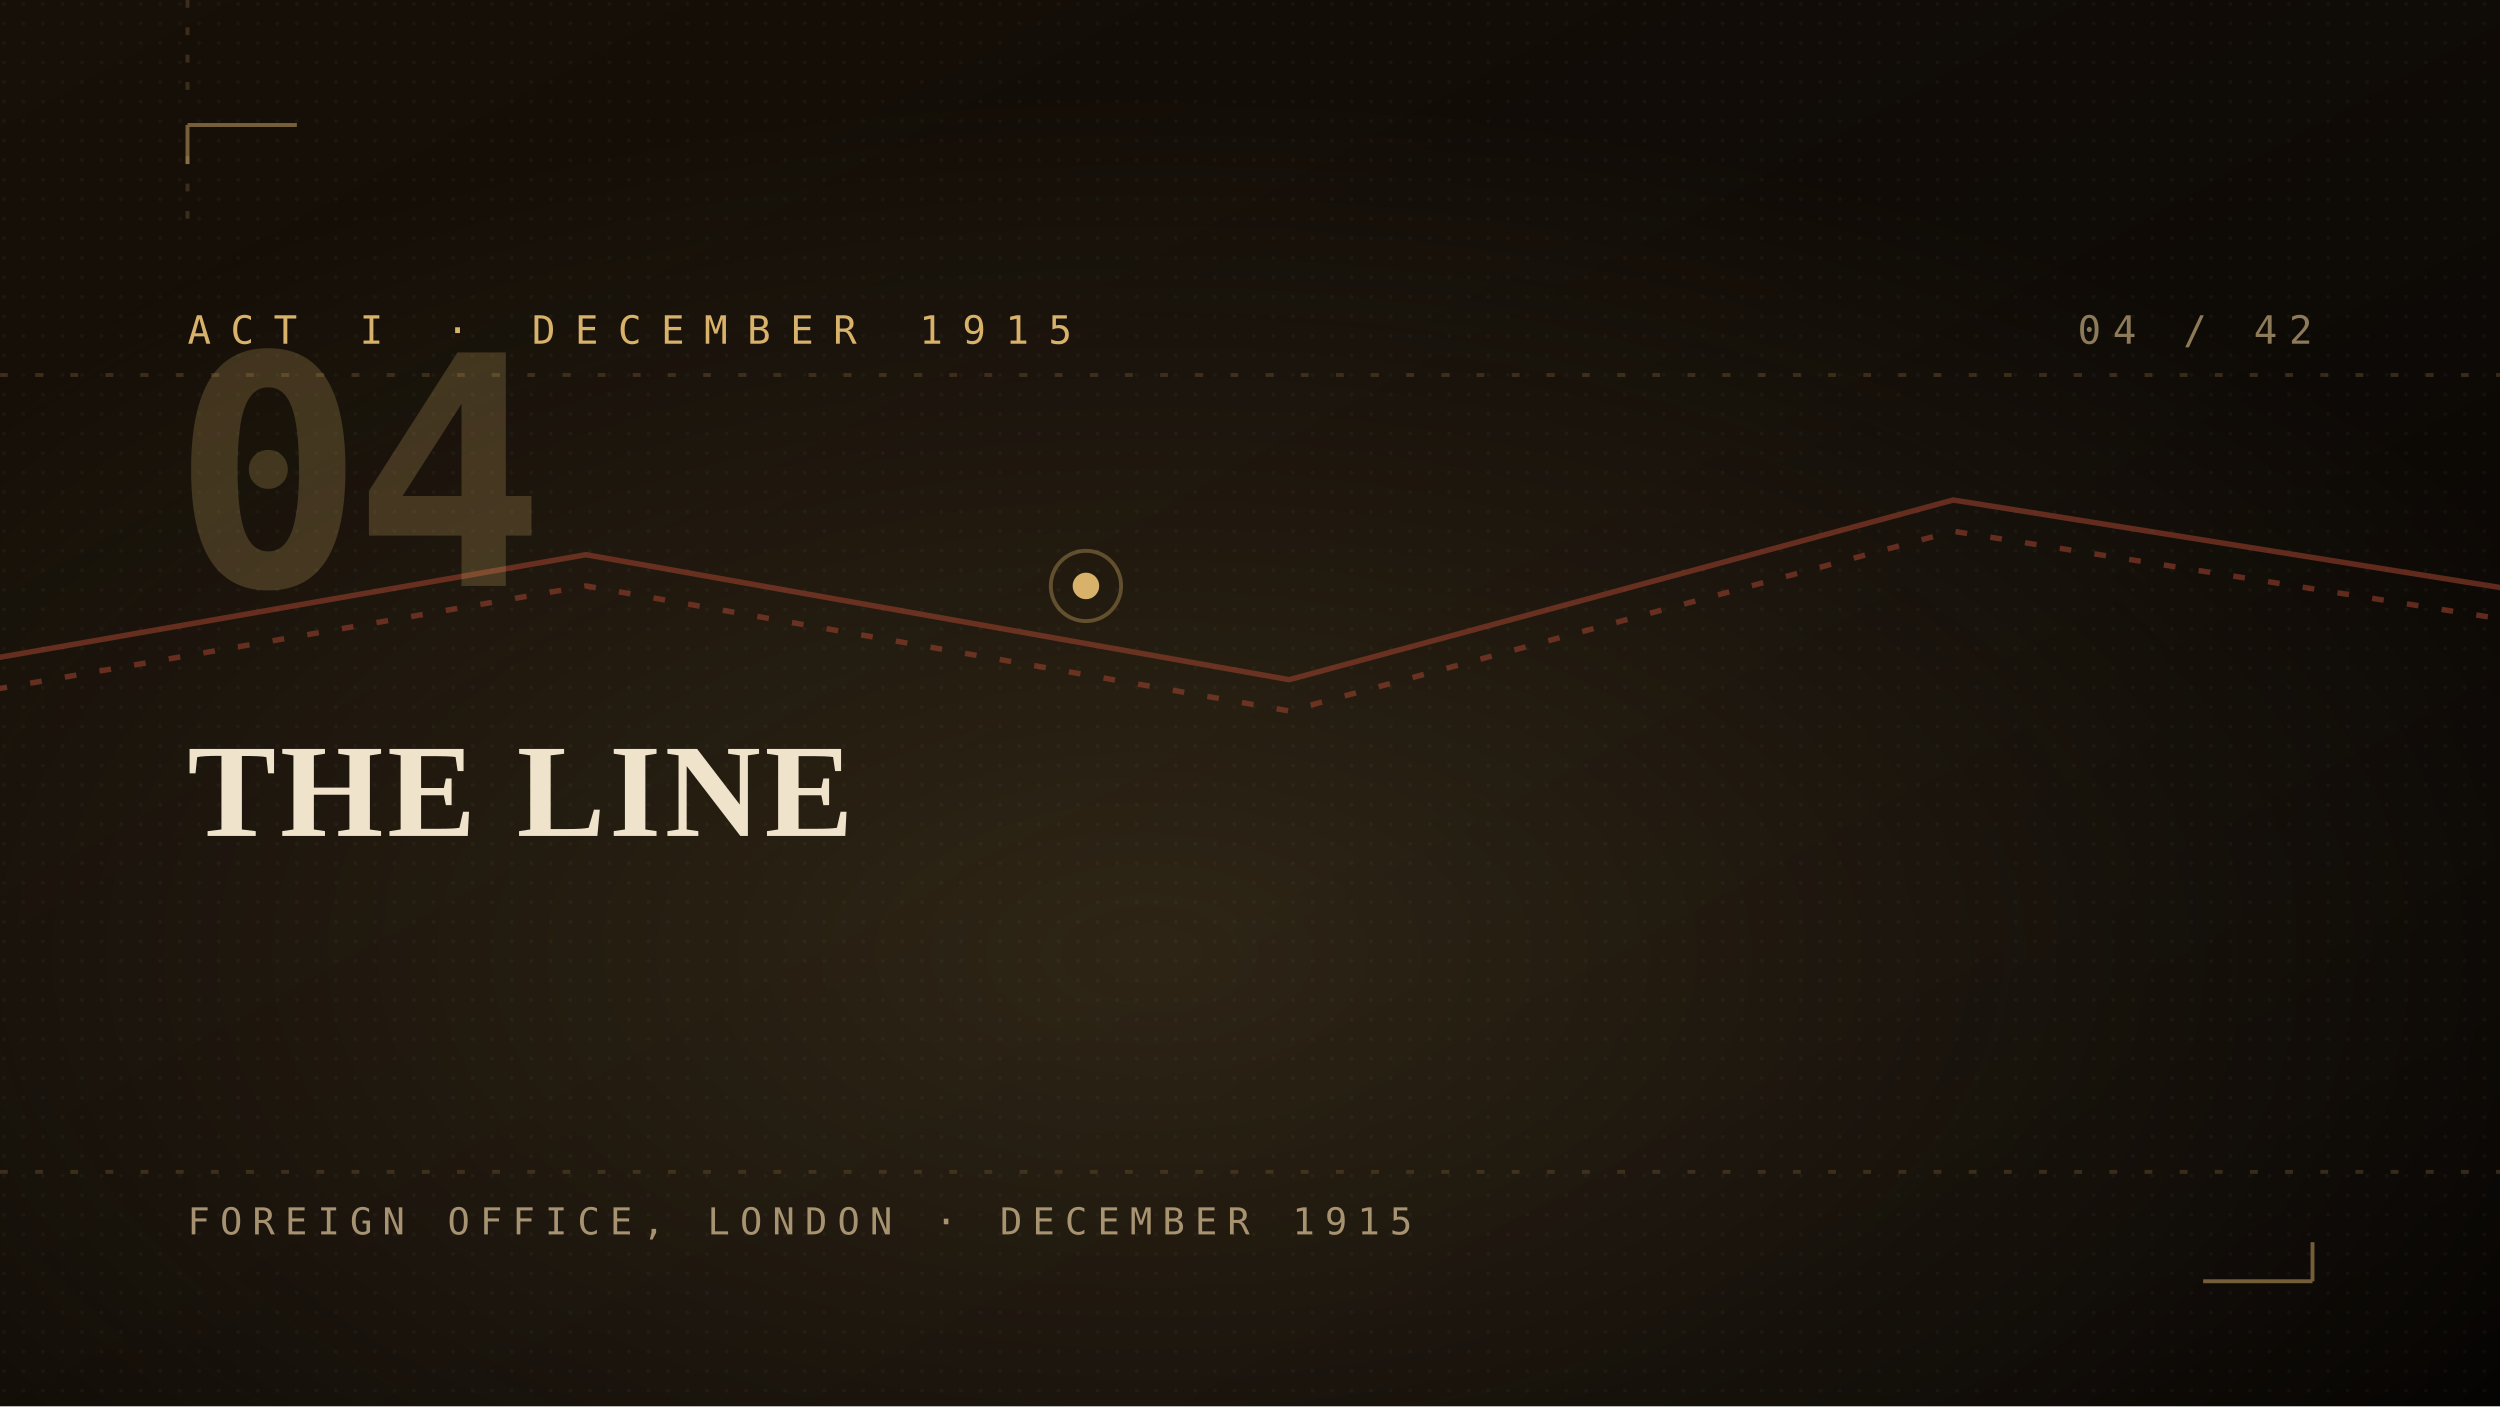
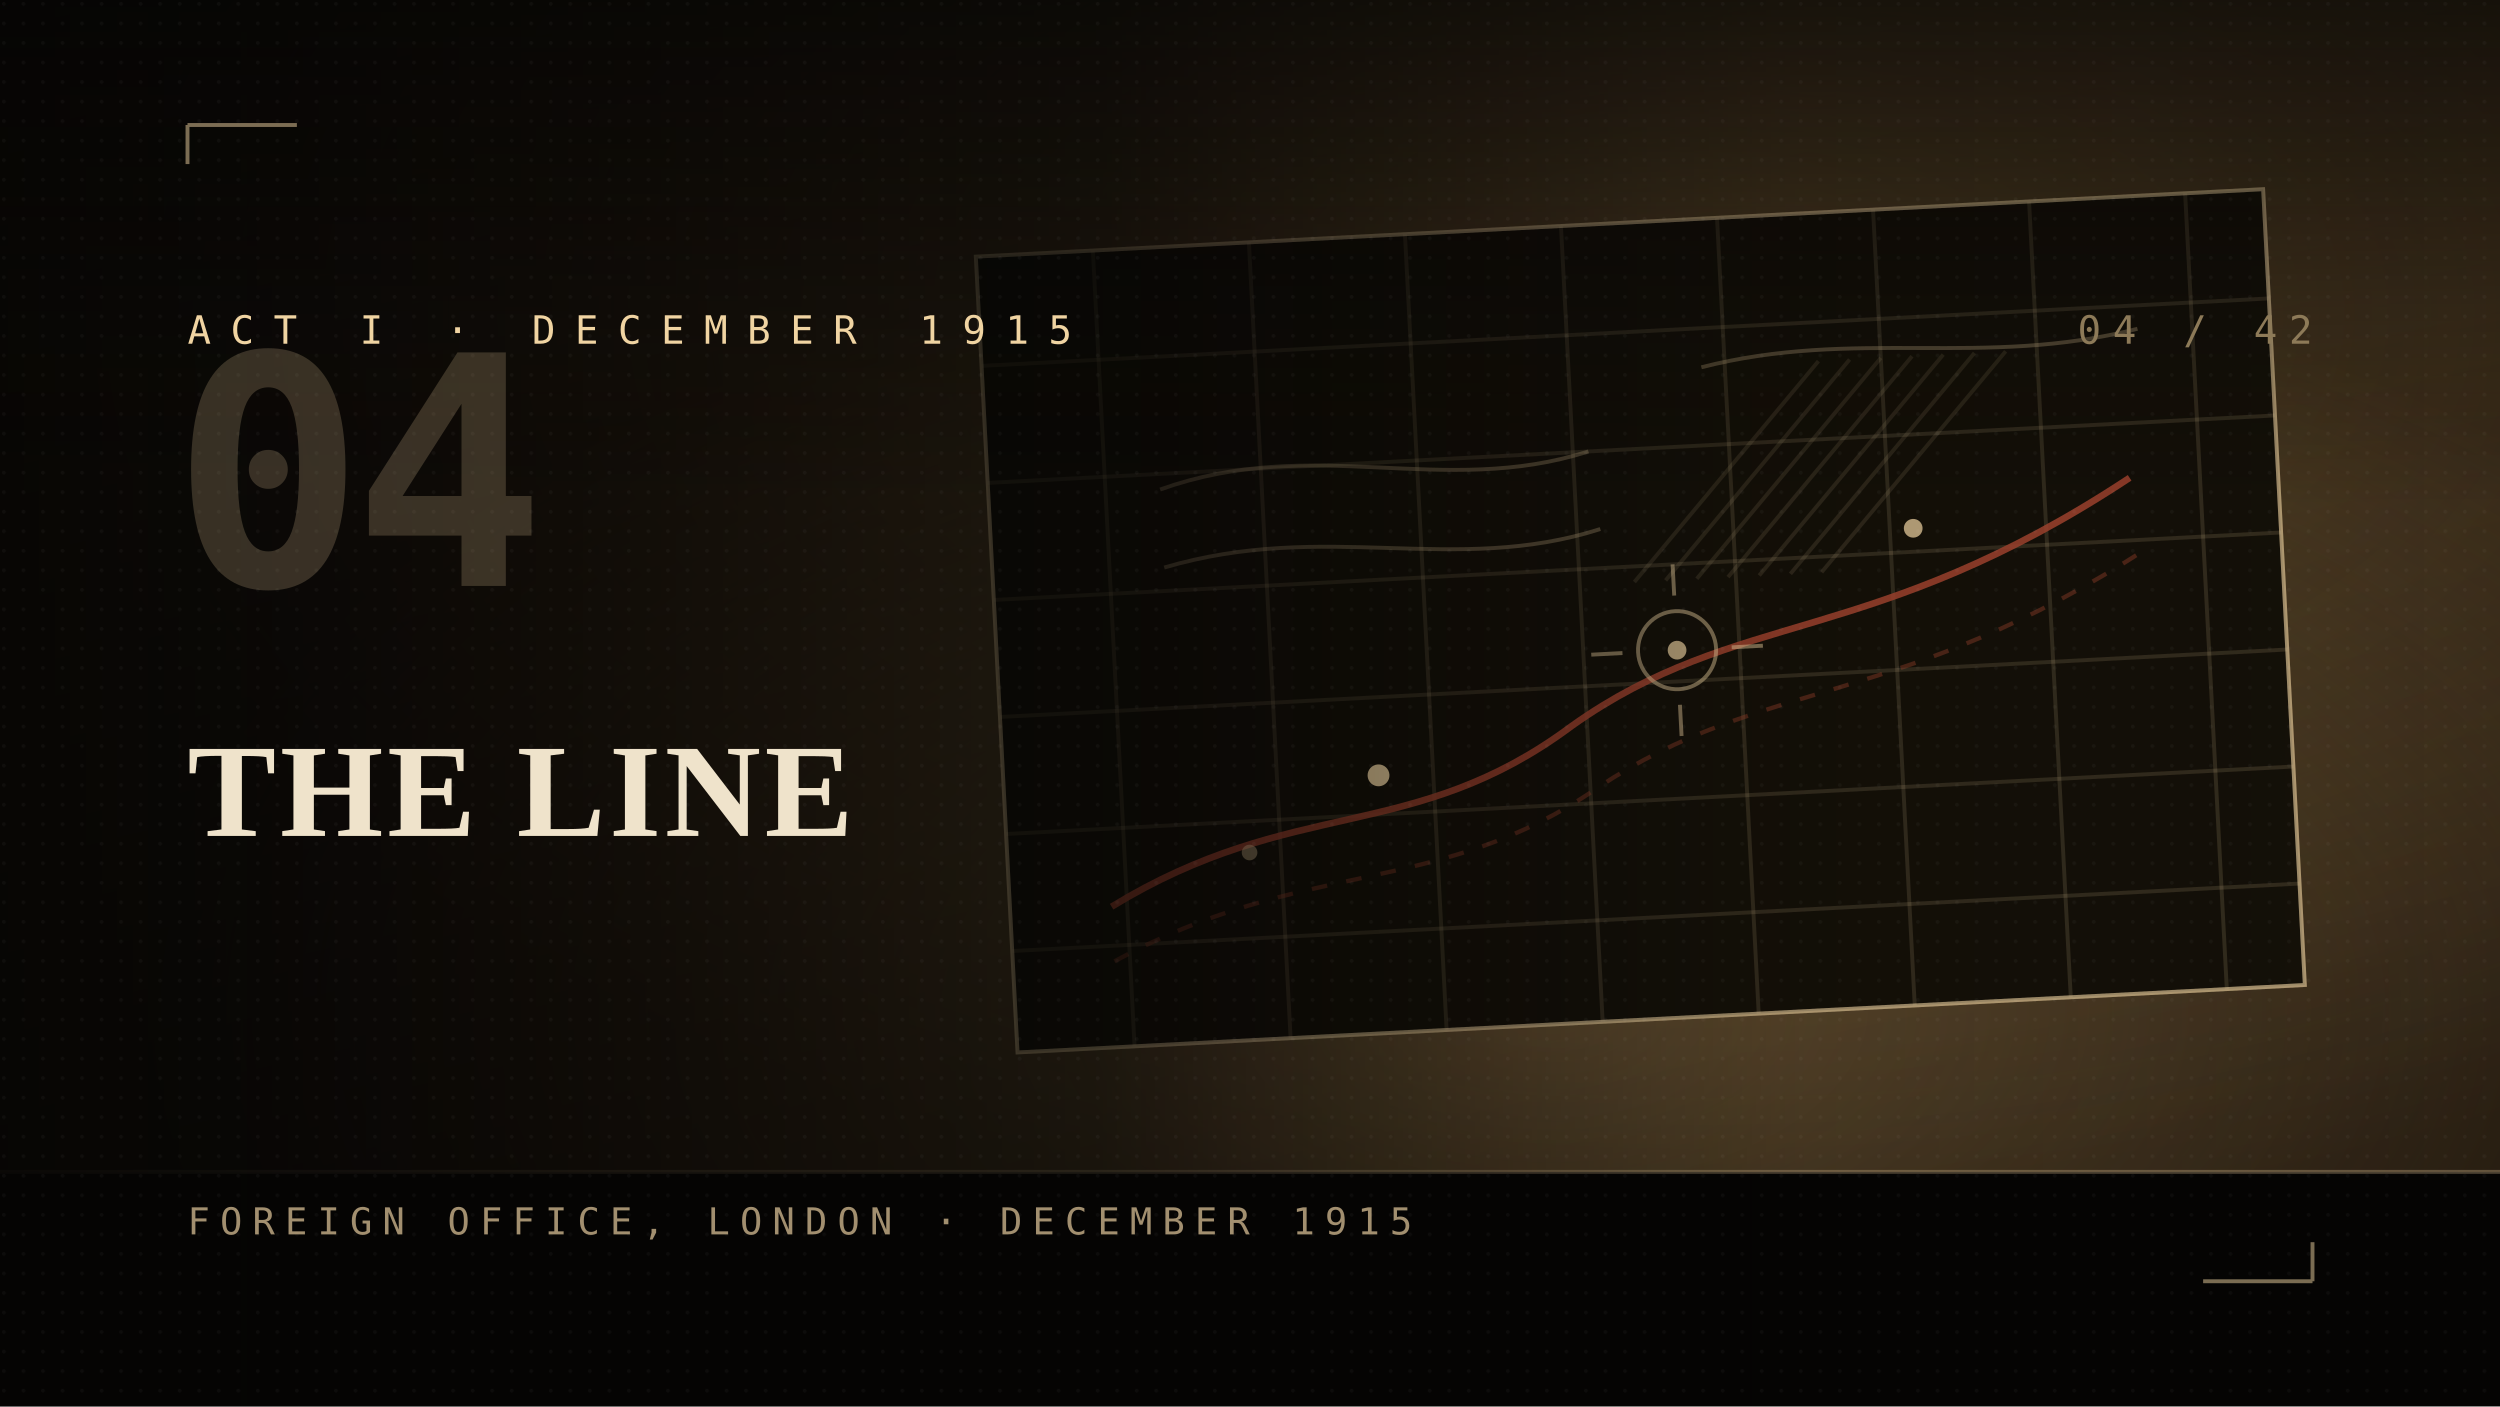
<svg xmlns="http://www.w3.org/2000/svg" width="640" height="360" viewBox="0 0 640 360" role="img" aria-labelledby="t d">
  <defs>
-     <linearGradient id="bg" x1="0" y1="0" x2="1" y2="1">
-       <stop offset="0" stop-color="#171008" />
-       <stop offset="0.55" stop-color="#0e0a06" />
-       <stop offset="1" stop-color="#060403" />
+     <linearGradient id="bg" x1="0" y1="0" x2="0.4" y2="1">
+       <stop offset="0" stop-color="#3d2d18" />
+       <stop offset="1" stop-color="#150e08" />
    </linearGradient>
-     <radialGradient id="glow" cx="46%" cy="68%" r="62%">
-       <stop offset="0" stop-color="#d8b26a" stop-opacity="0.16" />
-       <stop offset="1" stop-color="#d8b26a" stop-opacity="0" />
+     <radialGradient id="glow" cx="68%" cy="22%" r="66%">
+       <stop offset="0" stop-color="#eabf76" stop-opacity="0.2" />
+       <stop offset="1" stop-color="#eabf76" stop-opacity="0" />
+     </radialGradient>
+     <linearGradient id="scrim" x1="0" y1="0" x2="1" y2="0">
+       <stop offset="0" stop-color="#050403" stop-opacity="0.94" />
+       <stop offset="0.44" stop-color="#050403" stop-opacity="0.66" />
+       <stop offset="0.72" stop-color="#050403" stop-opacity="0.08" />
+       <stop offset="1" stop-color="#050403" stop-opacity="0" />
+     </linearGradient>
+     <linearGradient id="topscrim" x1="0" y1="0" x2="0" y2="1">
+       <stop offset="0" stop-color="#050403" stop-opacity="0.7" />
+       <stop offset="0.6" stop-color="#050403" stop-opacity="0.22" />
+       <stop offset="1" stop-color="#050403" stop-opacity="0" />
+     </linearGradient>
+     <radialGradient id="horizon" cx="62%" cy="72%" r="56%">
+       <stop offset="0" stop-color="#eabf76" stop-opacity="0.3" />
+       <stop offset="1" stop-color="#eabf76" stop-opacity="0" />
    </radialGradient>
    <pattern id="grain" width="5" height="5" patternUnits="userSpaceOnUse">
      <circle cx="1" cy="1" r="0.5" fill="#ffffff" opacity="0.035" />
    </pattern>
  </defs>
  <rect width="640" height="360" fill="url(#bg)" />
  <rect width="640" height="360" fill="url(#glow)" />
+   <rect width="640" height="360" fill="url(#horizon)" />
+   <g>
+     <path d="M0 300 H640 V360 H0 Z" fill="#050403" />
+     <path d="M0 300 H640" stroke="#f0d4a2" stroke-opacity="0.3" />
+     <g transform="rotate(-3 400 180)">
+       <rect x="256" y="58" width="330" height="204" fill="#141008" stroke="#f0d4a2" stroke-opacity="0.55" />
+       <g stroke="#f0d4a2" stroke-opacity="0.14">
+         <path d="M256 86 H586" />
+         <path d="M256 116 H586" />
+         <path d="M256 146 H586" />
+         <path d="M256 176 H586" />
+         <path d="M256 206 H586" />
+         <path d="M256 236 H586" />
+         <path d="M286 58 V262" />
+         <path d="M326 58 V262" />
+         <path d="M366 58 V262" />
+         <path d="M406 58 V262" />
+         <path d="M446 58 V262" />
+         <path d="M486 58 V262" />
+         <path d="M526 58 V262" />
+         <path d="M566 58 V262" />
+       </g>
+       <path d="M282 226 C330 200 360 214 402 186 C446 158 480 170 548 130" fill="none" stroke="#a4442f" stroke-opacity="0.85" stroke-width="1.7" />
+       <path d="M282 240 C332 216 366 228 408 202 C452 176 486 186 552 148" fill="none" stroke="#a4442f" stroke-opacity="0.4" stroke-width="1.1" stroke-dasharray="4 5" />
+       <g fill="none" stroke="#f0d4a2" stroke-opacity="0.3">
+         <path d="M300 120 C340 108 372 126 410 116" />
+         <path d="M300 140 C342 130 374 146 412 136" />
+         <path d="M440 96 C480 88 512 100 552 92" />
+       </g>
+       <g fill="#f0d4a2">
+         <circle cx="352" cy="196" r="2.8" />
+         <circle cx="430" cy="168" r="2.4" opacity="0.75" />
+         <circle cx="492" cy="140" r="2.4" opacity="0.75" />
+         <circle cx="318" cy="214" r="2" opacity="0.5" />
+       </g>
+       <g fill="none" stroke="#f0d4a2" stroke-opacity="0.5">
+         <circle cx="430" cy="168" r="10" />
+         <path d="M430 154 v-8 M430 182 v8 M416 168 h-8 M444 168 h8" />
+       </g>
+       <g stroke="#f0d4a2" stroke-opacity="0.12">
+         <path d="M470 96 L420 150" />
+         <path d="M478 96 L428 150" />
+         <path d="M486 96 L436 150" />
+         <path d="M494 96 L444 150" />
+         <path d="M502 96 L452 150" />
+         <path d="M510 96 L460 150" />
+         <path d="M518 96 L468 150" />
+       </g>
+       <path d="M256 58 h330 v204 h-330 Z" fill="none" stroke="#f0d4a2" stroke-opacity="0.2" />
+     </g>
+   </g>
+   <rect width="640" height="360" fill="url(#scrim)" />
+   <rect width="640" height="130" fill="url(#topscrim)" />
  <rect width="640" height="360" fill="url(#grain)" />
-   <g stroke="#5a4526" stroke-width="1" opacity="0.55">
-     <path d="M0 96 H640" stroke-dasharray="2 7" />
-     <path d="M0 300 H640" stroke-dasharray="2 7" />
-     <path d="M48 0 V24 M48 40 V56" stroke-dasharray="2 5" />
-   </g>
-   <g fill="none" stroke="#a4442f" stroke-width="1.4" opacity="0.55">
-     <path d="M-10 170 L150 142 L330 174 L500 128 L650 152" />
-     <path d="M-10 178 L150 150 L330 182 L500 136 L650 160" stroke-dasharray="3 6" />
-   </g>
-   <circle cx="278" cy="150" r="3.4" fill="#d8b26a" />
-   <circle cx="278" cy="150" r="9" fill="none" stroke="#d8b26a" stroke-opacity="0.35" />
-   <text x="48" y="88" font-family="'JetBrains Mono',Consolas,monospace" font-size="10" fill="#d8b26a" letter-spacing="5">ACT I · DECEMBER 1915</text>
+   <text x="48" y="88" font-family="'JetBrains Mono',Consolas,monospace" font-size="10" fill="#f0d4a2" letter-spacing="5">ACT I · DECEMBER 1915</text>
  <text x="592" y="88" text-anchor="end" font-family="'JetBrains Mono',Consolas,monospace" font-size="10" fill="#8d7a58" letter-spacing="3">04 / 42</text>
-   <text x="44" y="150" font-family="'JetBrains Mono',Consolas,monospace" font-size="82" font-weight="700" fill="#d8b26a" opacity="0.22" letter-spacing="-3">04</text>
+   <text x="44" y="150" font-family="'JetBrains Mono',Consolas,monospace" font-size="82" font-weight="700" fill="#f0d4a2" opacity="0.2" letter-spacing="-3">04</text>
  <text x="48" y="214" font-family="Georgia,'Times New Roman',serif" font-size="34" font-weight="700" fill="#efe3cb" letter-spacing="1">THE LINE</text>
  <text x="48" y="316" font-family="'JetBrains Mono',Consolas,monospace" font-size="9.5" fill="#c9b18a" opacity="0.8" letter-spacing="2.6">FOREIGN OFFICE, LONDON · DECEMBER 1915</text>
-   <g stroke="#d8b26a" stroke-opacity="0.5" stroke-width="1">
+   <g stroke="#f0d4a2" stroke-opacity="0.5" stroke-width="1">
    <path d="M48 32 h28 M48 32 v10" />
    <path d="M592 328 h-28 M592 328 v-10" />
  </g>
</svg>
